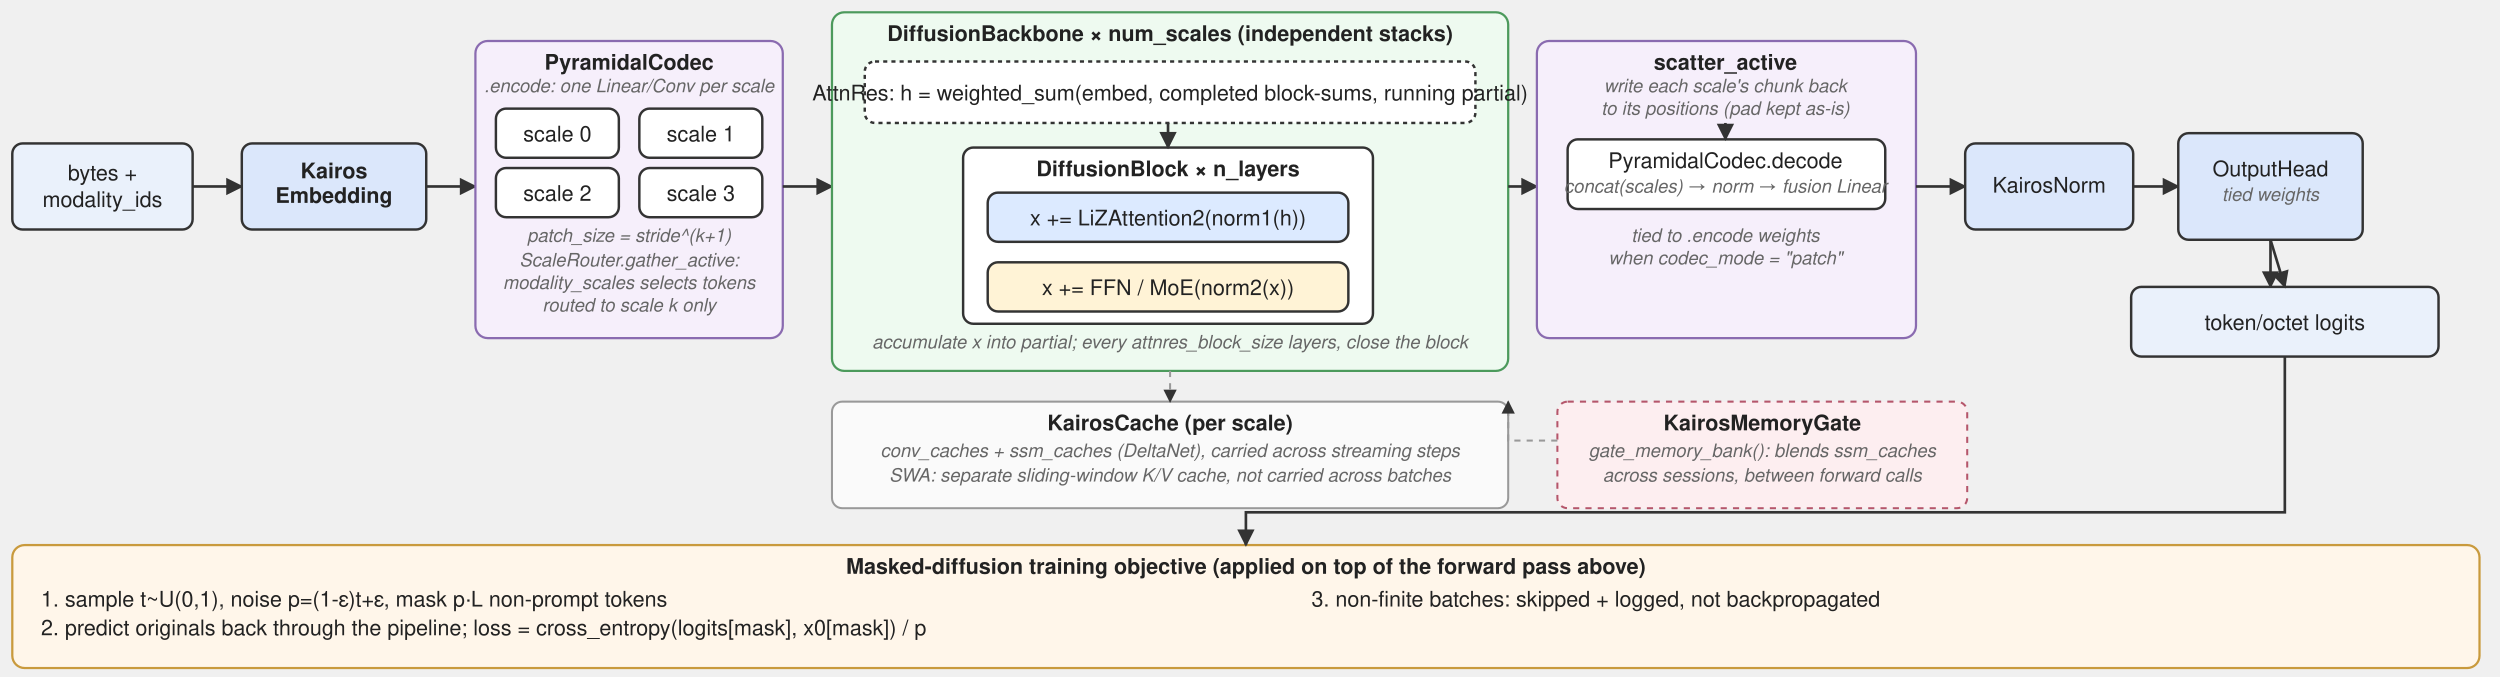
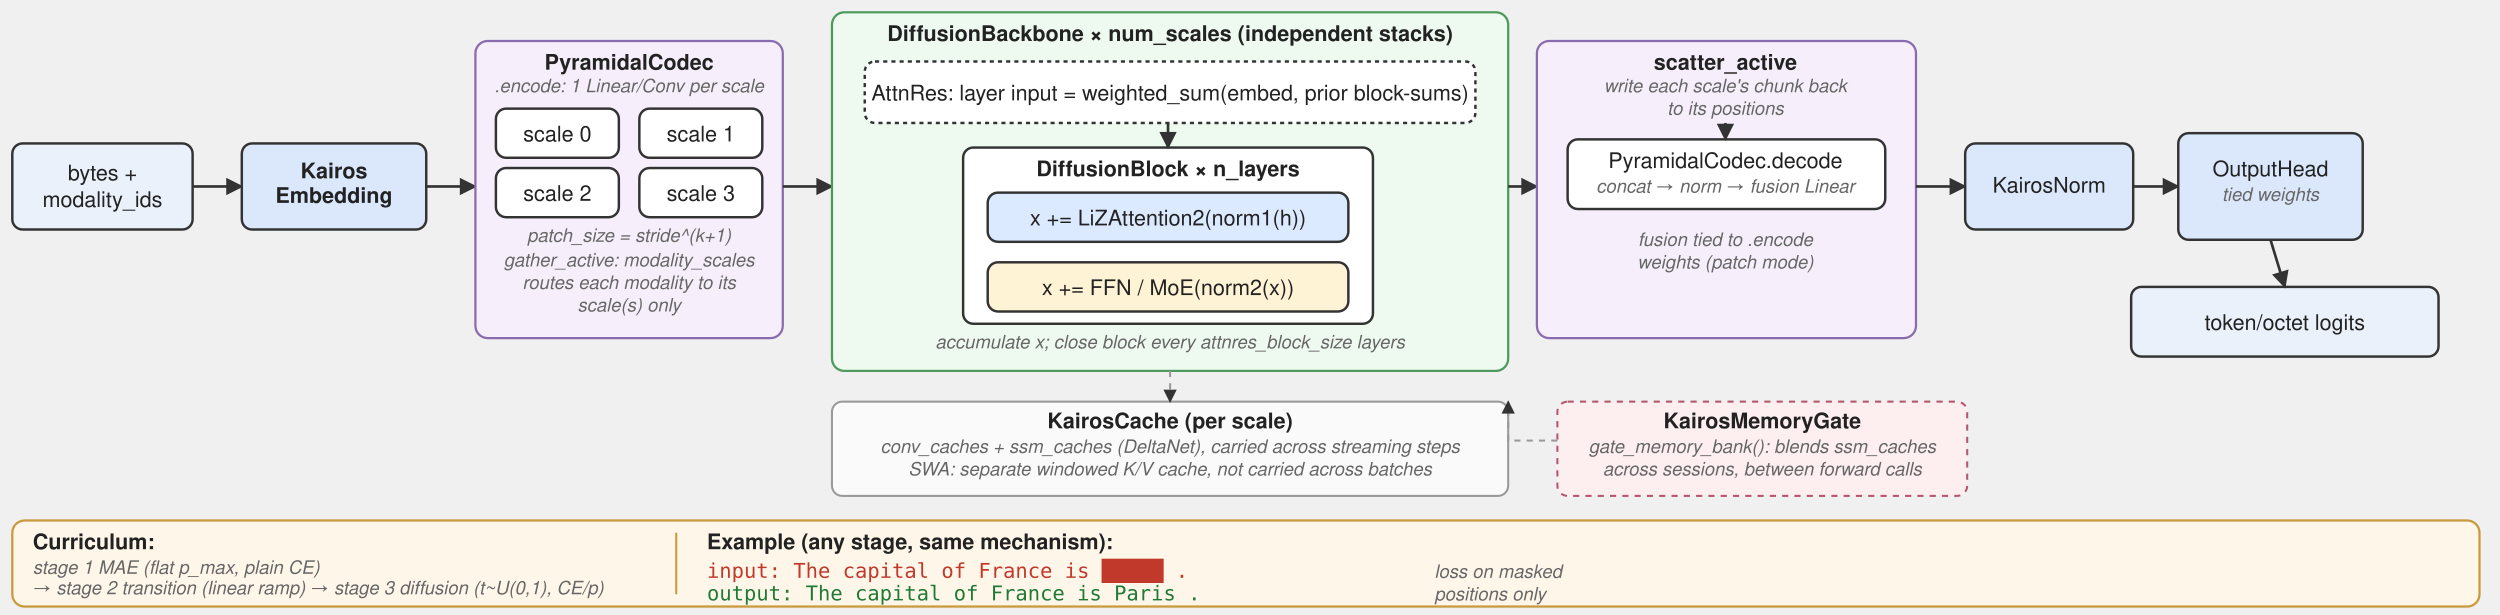
- <svg xmlns="http://www.w3.org/2000/svg" viewBox="0 0 1220 330" font-family="Helvetica, Arial, sans-serif">
+ <svg xmlns="http://www.w3.org/2000/svg" viewBox="0 0 1220 300" font-family="Helvetica, Arial, sans-serif">
  <defs>
    <marker id="arrow" viewBox="0 0 10 10" refX="9" refY="5" markerWidth="6.5" markerHeight="6.5" orient="auto-start-reverse">
      <path d="M0,0 L10,5 L0,10 z" fill="#333" />
    </marker>
  </defs>
  <style>
    .box { stroke:#333; stroke-width:1.2; rx:5; }
    .sub { font-size:10.5px; fill:#222; }
    .note { font-size:9px; fill:#666; font-style:italic; }
    .arr { stroke:#333; stroke-width:1.3; fill:none; marker-end:url(#arrow); }
    .dashed { stroke:#999; stroke-width:1; fill:none; stroke-dasharray:3,3; marker-end:url(#arrow); }
    .group-label { font-size:10.5px; font-weight:700; fill:#222; }
+     .mask { fill:#c0392b; font-family:monospace; font-size:10px; }
+     .clean { fill:#1e7a34; font-family:monospace; font-size:10px; }
  </style>
  <rect class="box" x="6" y="70" width="88" height="42" fill="#eaf1fb" />
  <text x="50" y="88" class="sub" text-anchor="middle">bytes +</text>
  <text x="50" y="101" class="sub" text-anchor="middle">modality_ids</text>
  <path class="arr" d="M94,91 L118,91" />
  <rect class="box" x="118" y="70" width="90" height="42" fill="#dbe7fb" />
  <text x="163" y="87" class="sub" text-anchor="middle" font-weight="700">Kairos</text>
  <text x="163" y="99" class="sub" text-anchor="middle" font-weight="700">Embedding</text>
  <path class="arr" d="M208,91 L232,91" />
  <rect x="232" y="20" width="150" height="145" rx="6" fill="#f6effb" stroke="#8a6bb0" stroke-width="1.1" />
  <text x="307" y="34" class="group-label" text-anchor="middle">PyramidalCodec</text>
-   <text x="307" y="45" class="note" text-anchor="middle">.encode: one Linear/Conv per scale</text>
+   <text x="307" y="45" class="note" text-anchor="middle">.encode: 1 Linear/Conv per scale</text>
  <rect class="box" x="242" y="53" width="60" height="24" fill="#fff" />
  <text x="272" y="69" class="sub" text-anchor="middle" font-size="9.5">scale 0</text>
  <rect class="box" x="312" y="53" width="60" height="24" fill="#fff" />
  <text x="342" y="69" class="sub" text-anchor="middle" font-size="9.5">scale 1</text>
  <rect class="box" x="242" y="82" width="60" height="24" fill="#fff" />
  <text x="272" y="98" class="sub" text-anchor="middle" font-size="9.5">scale 2</text>
  <rect class="box" x="312" y="82" width="60" height="24" fill="#fff" />
  <text x="342" y="98" class="sub" text-anchor="middle" font-size="9.5">scale 3</text>
  <text x="307" y="118" class="note" text-anchor="middle">patch_size = stride^(k+1)</text>
-   <text x="307" y="130" class="note" text-anchor="middle">ScaleRouter.gather_active:</text>
-   <text x="307" y="141" class="note" text-anchor="middle">modality_scales selects tokens</text>
-   <text x="307" y="152" class="note" text-anchor="middle">routed to scale k only</text>
+   <text x="307" y="130" class="note" text-anchor="middle">gather_active: modality_scales</text>
+   <text x="307" y="141" class="note" text-anchor="middle">routes each modality to its</text>
+   <text x="307" y="152" class="note" text-anchor="middle">scale(s) only</text>
  <path class="arr" d="M382,91 L406,91" />
  <rect x="406" y="6" width="330" height="175" rx="6" fill="#eefaf0" stroke="#4c9a5c" stroke-width="1.1" />
  <text x="571" y="20" class="group-label" text-anchor="middle">DiffusionBackbone × num_scales (independent stacks)</text>
  <rect class="box" x="422" y="30" width="298" height="30" fill="#fff" stroke-dasharray="2,2" />
-   <text x="571" y="49" class="sub" text-anchor="middle" font-size="9.5">AttnRes: h = weighted_sum(embed, completed block-sums, running partial)</text>
+   <text x="571" y="49" class="sub" text-anchor="middle" font-size="9">AttnRes: layer input = weighted_sum(embed, prior block-sums)</text>
  <rect class="box" x="470" y="72" width="200" height="86" fill="#fff" />
  <text x="570" y="86" class="sub" text-anchor="middle" font-weight="700" font-size="10">DiffusionBlock × n_layers</text>
  <rect class="box" x="482" y="94" width="176" height="24" fill="#dceaff" />
  <text x="570" y="110" class="sub" text-anchor="middle" font-size="9.5">x += LiZAttention2(norm1(h))</text>
  <rect class="box" x="482" y="128" width="176" height="24" fill="#fff3d6" />
  <text x="570" y="144" class="sub" text-anchor="middle" font-size="9.5">x += FFN / MoE(norm2(x))</text>
  <path class="arr" d="M570,60 L570,72" />
-   <text x="571" y="170" class="note" text-anchor="middle">accumulate x into partial; every attnres_block_size layers, close the block</text>
+   <text x="571" y="170" class="note" text-anchor="middle">accumulate x; close block every attnres_block_size layers</text>
  <path class="arr" d="M736,91 L750,91" />
  <rect x="750" y="20" width="185" height="145" rx="6" fill="#f6effb" stroke="#8a6bb0" stroke-width="1.1" />
  <text x="842" y="34" class="group-label" text-anchor="middle">scatter_active</text>
  <text x="842" y="45" class="note" text-anchor="middle">write each scale's chunk back</text>
-   <text x="842" y="56" class="note" text-anchor="middle">to its positions (pad kept as-is)</text>
+   <text x="842" y="56" class="note" text-anchor="middle">to its positions</text>
  <rect class="box" x="765" y="68" width="155" height="34" fill="#fff" />
  <text x="842" y="82" class="sub" text-anchor="middle" font-size="9.5">PyramidalCodec.decode</text>
-   <text x="842" y="94" class="note" text-anchor="middle">concat(scales) → norm → fusion Linear</text>
+   <text x="842" y="94" class="note" text-anchor="middle">concat → norm → fusion Linear</text>
  <path class="arr" d="M842,60 L842,68" />
-   <text x="842" y="118" class="note" text-anchor="middle">tied to .encode weights</text>
-   <text x="842" y="129" class="note" text-anchor="middle">when codec_mode = "patch"</text>
+   <text x="842" y="120" class="note" text-anchor="middle">fusion tied to .encode</text>
+   <text x="842" y="131" class="note" text-anchor="middle">weights (patch mode)</text>
  <path class="arr" d="M935,91 L959,91" />
  <rect class="box" x="959" y="70" width="82" height="42" fill="#dbe7fb" />
  <text x="1000" y="94" class="sub" text-anchor="middle" font-size="9.5">KairosNorm</text>
  <path class="arr" d="M1041,91 L1063,91" />
  <rect class="box" x="1063" y="65" width="90" height="52" fill="#dbe7fb" />
  <text x="1108" y="86" class="sub" text-anchor="middle" font-size="9.5">OutputHead</text>
  <text x="1108" y="98" class="note" text-anchor="middle">tied weights</text>
-   <path class="arr" d="M1108,117 L1108,140 L1108,140" />
  <rect class="box" x="1040" y="140" width="150" height="34" fill="#eaf1fb" />
  <text x="1115" y="161" class="sub" text-anchor="middle" font-size="9.5">token/octet logits</text>
  <path class="arr" d="M1108,117 L1115,140" />
-   <rect x="406" y="196" width="330" height="52" rx="5" fill="#fafafa" stroke="#999" stroke-width="1" />
-   <text x="571" y="210" class="sub" text-anchor="middle" font-weight="700" font-size="10">KairosCache (per scale)</text>
-   <text x="571" y="223" class="note" text-anchor="middle">conv_caches + ssm_caches (DeltaNet), carried across streaming steps</text>
-   <text x="571" y="235" class="note" text-anchor="middle">SWA: separate sliding-window K/V cache, not carried across batches</text>
+   <rect x="406" y="196" width="330" height="46" rx="5" fill="#fafafa" stroke="#999" stroke-width="1" />
+   <text x="571" y="209" class="sub" text-anchor="middle" font-weight="700" font-size="10">KairosCache (per scale)</text>
+   <text x="571" y="221" class="note" text-anchor="middle">conv_caches + ssm_caches (DeltaNet), carried across streaming steps</text>
+   <text x="571" y="232" class="note" text-anchor="middle">SWA: separate windowed K/V cache, not carried across batches</text>
  <path class="dashed" d="M571,181 L571,196" />
-   <rect x="760" y="196" width="200" height="52" rx="5" fill="#fdeef0" stroke="#b5566b" stroke-width="1" stroke-dasharray="3,3" />
-   <text x="860" y="210" class="sub" text-anchor="middle" font-weight="700" font-size="10">KairosMemoryGate</text>
-   <text x="860" y="223" class="note" text-anchor="middle">gate_memory_bank(): blends ssm_caches</text>
-   <text x="860" y="235" class="note" text-anchor="middle">across sessions, between forward calls</text>
+   <rect x="760" y="196" width="200" height="46" rx="5" fill="#fdeef0" stroke="#b5566b" stroke-width="1" stroke-dasharray="3,3" />
+   <text x="860" y="209" class="sub" text-anchor="middle" font-weight="700" font-size="10">KairosMemoryGate</text>
+   <text x="860" y="221" class="note" text-anchor="middle">gate_memory_bank(): blends ssm_caches</text>
+   <text x="860" y="232" class="note" text-anchor="middle">across sessions, between forward calls</text>
  <path class="dashed" d="M760,215 L736,215 L736,196" />
-   <rect x="6" y="266" width="1204" height="60" rx="6" fill="#fff6ea" stroke="#c99a3d" stroke-width="1.1" />
-   <text x="608" y="280" class="group-label" text-anchor="middle">Masked-diffusion training objective (applied on top of the forward pass above)</text>
-   <text x="20" y="296" class="sub" font-size="9.5">1. sample t~U(0,1), noise p=(1-ε)t+ε, mask p·L non-prompt tokens</text>
-   <text x="20" y="310" class="sub" font-size="9.5">2. predict originals back through the pipeline; loss = cross_entropy(logits[mask], x0[mask]) / p</text>
-   <text x="640" y="296" class="sub" font-size="9.5">3. non-finite batches: skipped + logged, not backpropagated</text>
-   <path class="arr" d="M1115,174 L1115,250 L608,250 L608,266" />
+   <rect x="6" y="254" width="1204" height="42" rx="6" fill="#fff6ea" stroke="#c99a3d" stroke-width="1.1" />
+   <text x="16" y="268" class="sub" font-weight="700" font-size="9.5">Curriculum:</text>
+   <text x="16" y="280" class="note" font-size="8.5">stage 1 MAE (flat p_max, plain CE)</text>
+   <text x="16" y="290" class="note" font-size="8.5">→ stage 2 transition (linear ramp) → stage 3 diffusion (t~U(0,1), CE/p)</text>
+   <line x1="330" y1="260" x2="330" y2="290" stroke="#c99a3d" stroke-width="1" />
+   <text x="345" y="268" class="sub" font-weight="700" font-size="9.5">Example (any stage, same mechanism):</text>
+   <text x="345" y="282" class="mask">input:  The capital of France is █████ .</text>
+   <text x="345" y="293" class="clean">output: The capital of France is Paris .</text>
+   <text x="700" y="282" class="note" font-size="8.5">loss on masked</text>
+   <text x="700" y="293" class="note" font-size="8.5">positions only</text>
</svg>
